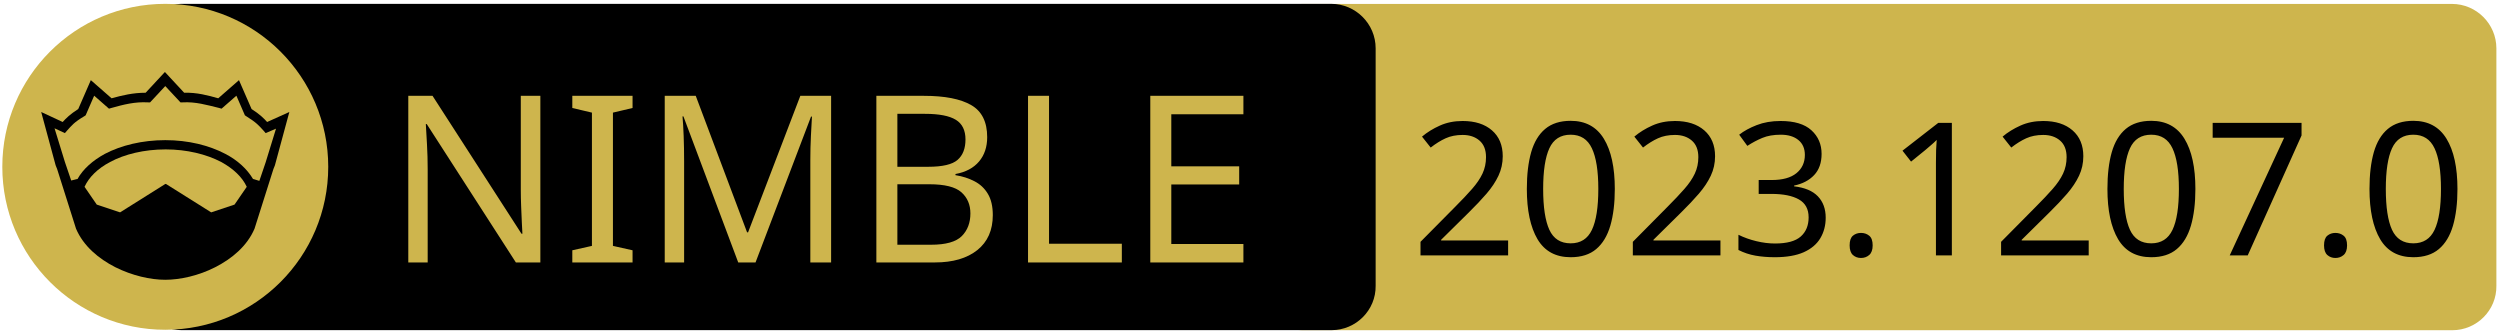
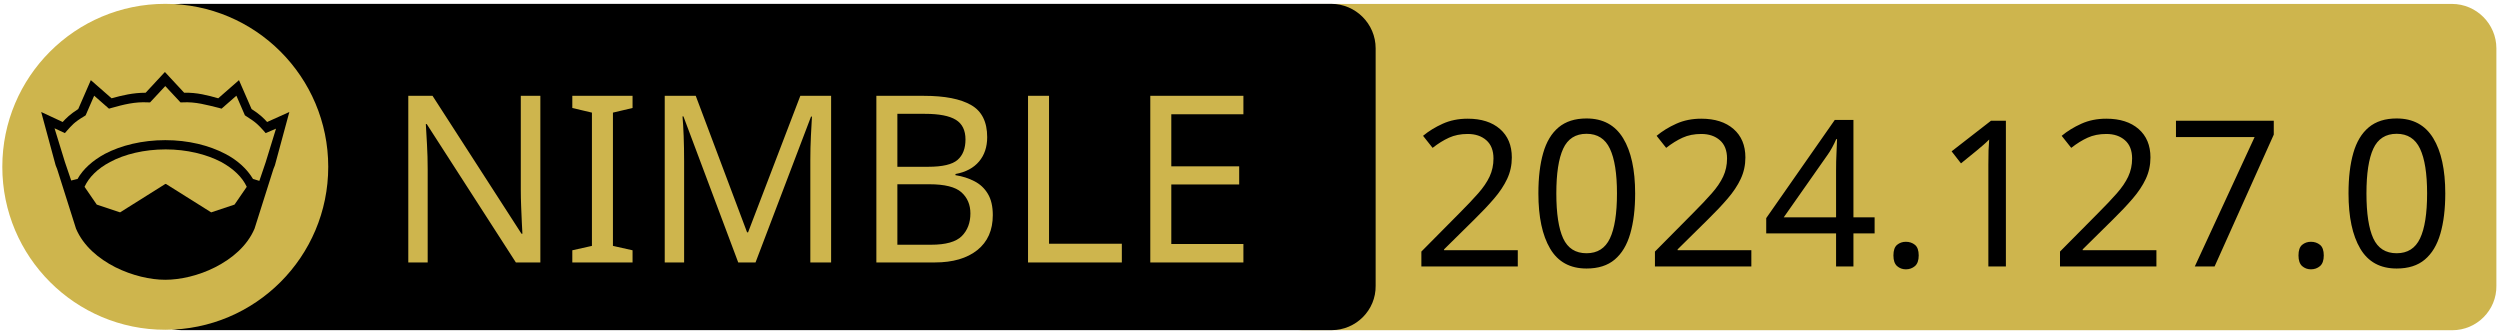
<svg xmlns="http://www.w3.org/2000/svg" xmlns:xlink="http://www.w3.org/1999/xlink" width="675" height="90" xml:space="preserve" version="1.1">
  <a xlink:href="https://github.com/xigoi/xidoc/">
    <g>
      <path fill="#CEB54D" id="svg_15" d="m662.123,89.159l-310.5,0c-6.6,0 -12,-5.4 -12,-12l0,-64.1c0,-6.6 5.4,-12 12,-12l310.4,0c6.6,0 12,5.4 12,12l0,64.1c0.1,6.6 -5.3,12 -11.9,12z" />
      <path id="svg_1" d="m359.524,89.139l-310.5,0c-6.6,0 -12,-5.4 -12,-12l0,-64.1c0,-6.6 5.4,-12 12,-12l310.4,0c6.6,0 12,5.4 12,12l0,64.1c0.1,6.6 -5.3,12 -11.9,12z" />
      <rect id="svg_2" fill="none" height="45.9" width="315.3" class="st0" y="24.539" x="60.224" />
      <circle id="svg_4" fill="#CEB54D" r="44" cy="45.039" cx="44.624" class="st1" />
      <g id="XMLID_4_">
        <path id="svg_5" d="m78.124,30.239l-3.9,14.4l-0.4,1l-5.1,16.1c0,0 0,0 0,0c-2,4.7 -6.1,8.1 -10.6,10.4c-4.5,2.3 -9.5,3.4 -13.5,3.4c-4,0 -8.9,-1.1 -13.5,-3.4c-4.5,-2.3 -8.6,-5.7 -10.6,-10.4c0,0 0,0 0,0l-5.1,-16.1l-0.4,-1l-3.9,-14.4l5.8,2.7c0.9,-1 2,-2.1 4.2,-3.5l3.4,-7.8l5.6,4.9c2.9,-0.8 5.8,-1.5 9.2,-1.5l5.2,-5.6l5.2,5.6c3.4,-0.1 6.4,0.7 9.2,1.5l5.6,-4.9l3.4,7.8c2.2,1.4 3.3,2.5 4.2,3.5l6,-2.7z" />
        <g id="XMLID_6_">
          <g id="svg_6">
            <path id="svg_7" fill="#CEB54D" d="m66.624,50.439l-3.3,4.8l-6.3,2.1l-12.1,-7.6c-0.1,-0.1 -0.3,-0.1 -0.4,0l-12.1,7.6l-6.3,-2.1l-3.3,-4.8c1.2,-2.6 3.5,-4.9 6.9,-6.7c3.9,-2.1 9.2,-3.4 15,-3.4c5.7,0 11,1.3 15,3.4c3.3,1.8 5.7,4.1 6.9,6.7z" class="st1" />
          </g>
          <g id="svg_8" />
        </g>
        <g id="XMLID_5_">
          <g id="svg_9">
            <path id="svg_10" fill="#CEB54D" d="m74.524,34.739l-2.8,9.1l-1.7,5l-1.6,-0.5c0,0 -0.1,0 -0.1,0c-1.6,-2.7 -4.2,-5.1 -7.5,-6.8c-4.4,-2.3 -10,-3.7 -16.2,-3.7c-6.2,0 -11.9,1.4 -16.3,3.7c-3.3,1.8 -5.9,4.1 -7.4,6.8c0,0 -0.1,0 -0.1,0l-1.6,0.4l-1.7,-5l-2.8,-9.1l2.8,1.3l0.6,-0.7c1.2,-1.3 1.8,-2.2 4.7,-3.9l0.3,-0.2l2.3,-5.3l4,3.5l0.7,-0.2c3.2,-0.9 6.3,-1.7 9.8,-1.5l0.6,0l4.1,-4.4l4.1,4.4l0.6,0c3.5,-0.2 6.5,0.7 9.8,1.5l0.7,0.2l4,-3.5l2.3,5.3l0.3,0.2c2.9,1.8 3.5,2.6 4.7,3.9l0.6,0.7l2.8,-1.2z" class="st1" />
          </g>
          <g id="svg_11" />
        </g>
      </g>
      <text x="-442" y="-350.021" id="svg_16" font-size="63px" font-family="'PT Sans Caption', 'Tahoma', 'Helvetica Neue Medium', 'PT Sans', sans-serif" fill="#CEB54D" class="st1 st2 st3" transform="matrix(1 0 0 1 546.13 420.879)">NIMBLE</text>
-       <text x="-165" y="-351.932" id="svg_17" font-size="50.114px" font-family="'PT Sans Caption', 'Tahoma', 'Helvetica Neue Medium', 'PT Sans', sans-serif" fill="#000000" class="st1 st2 st3" transform="matrix(1 0 0 1 546.13 420.879)">2023.1207.0</text>
+       <text x="-165" y="-348.925" id="svg_17" font-size="55.125px" font-family="'PT Sans Caption', 'Tahoma', 'Helvetica Neue Medium', 'PT Sans', sans-serif" fill="#000000" class="st1 st2 st3" transform="matrix(1 0 0 1 546.13 420.879)">2024.127.0</text>
    </g>
  </a>
</svg>
